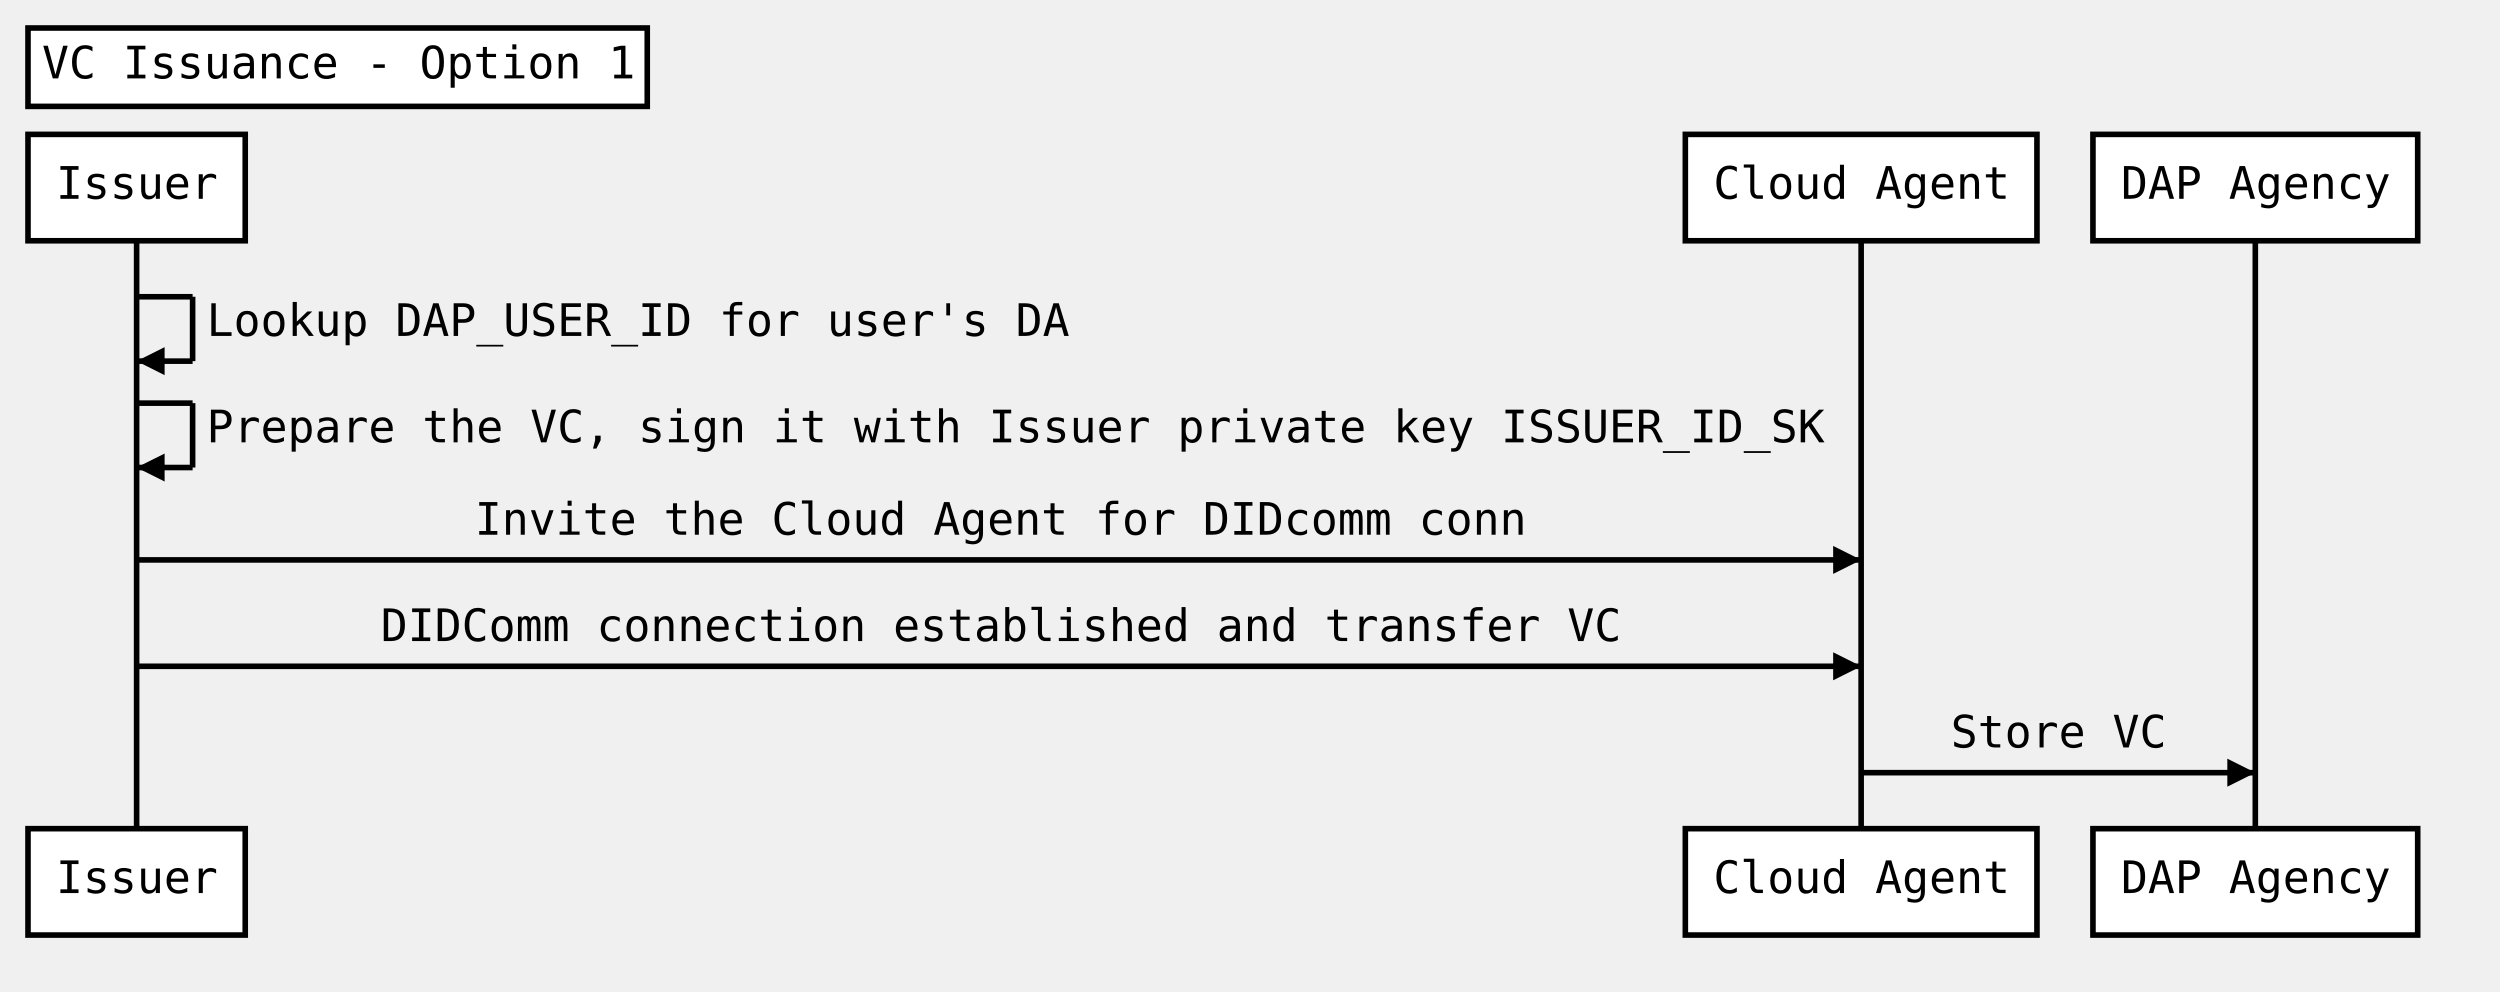
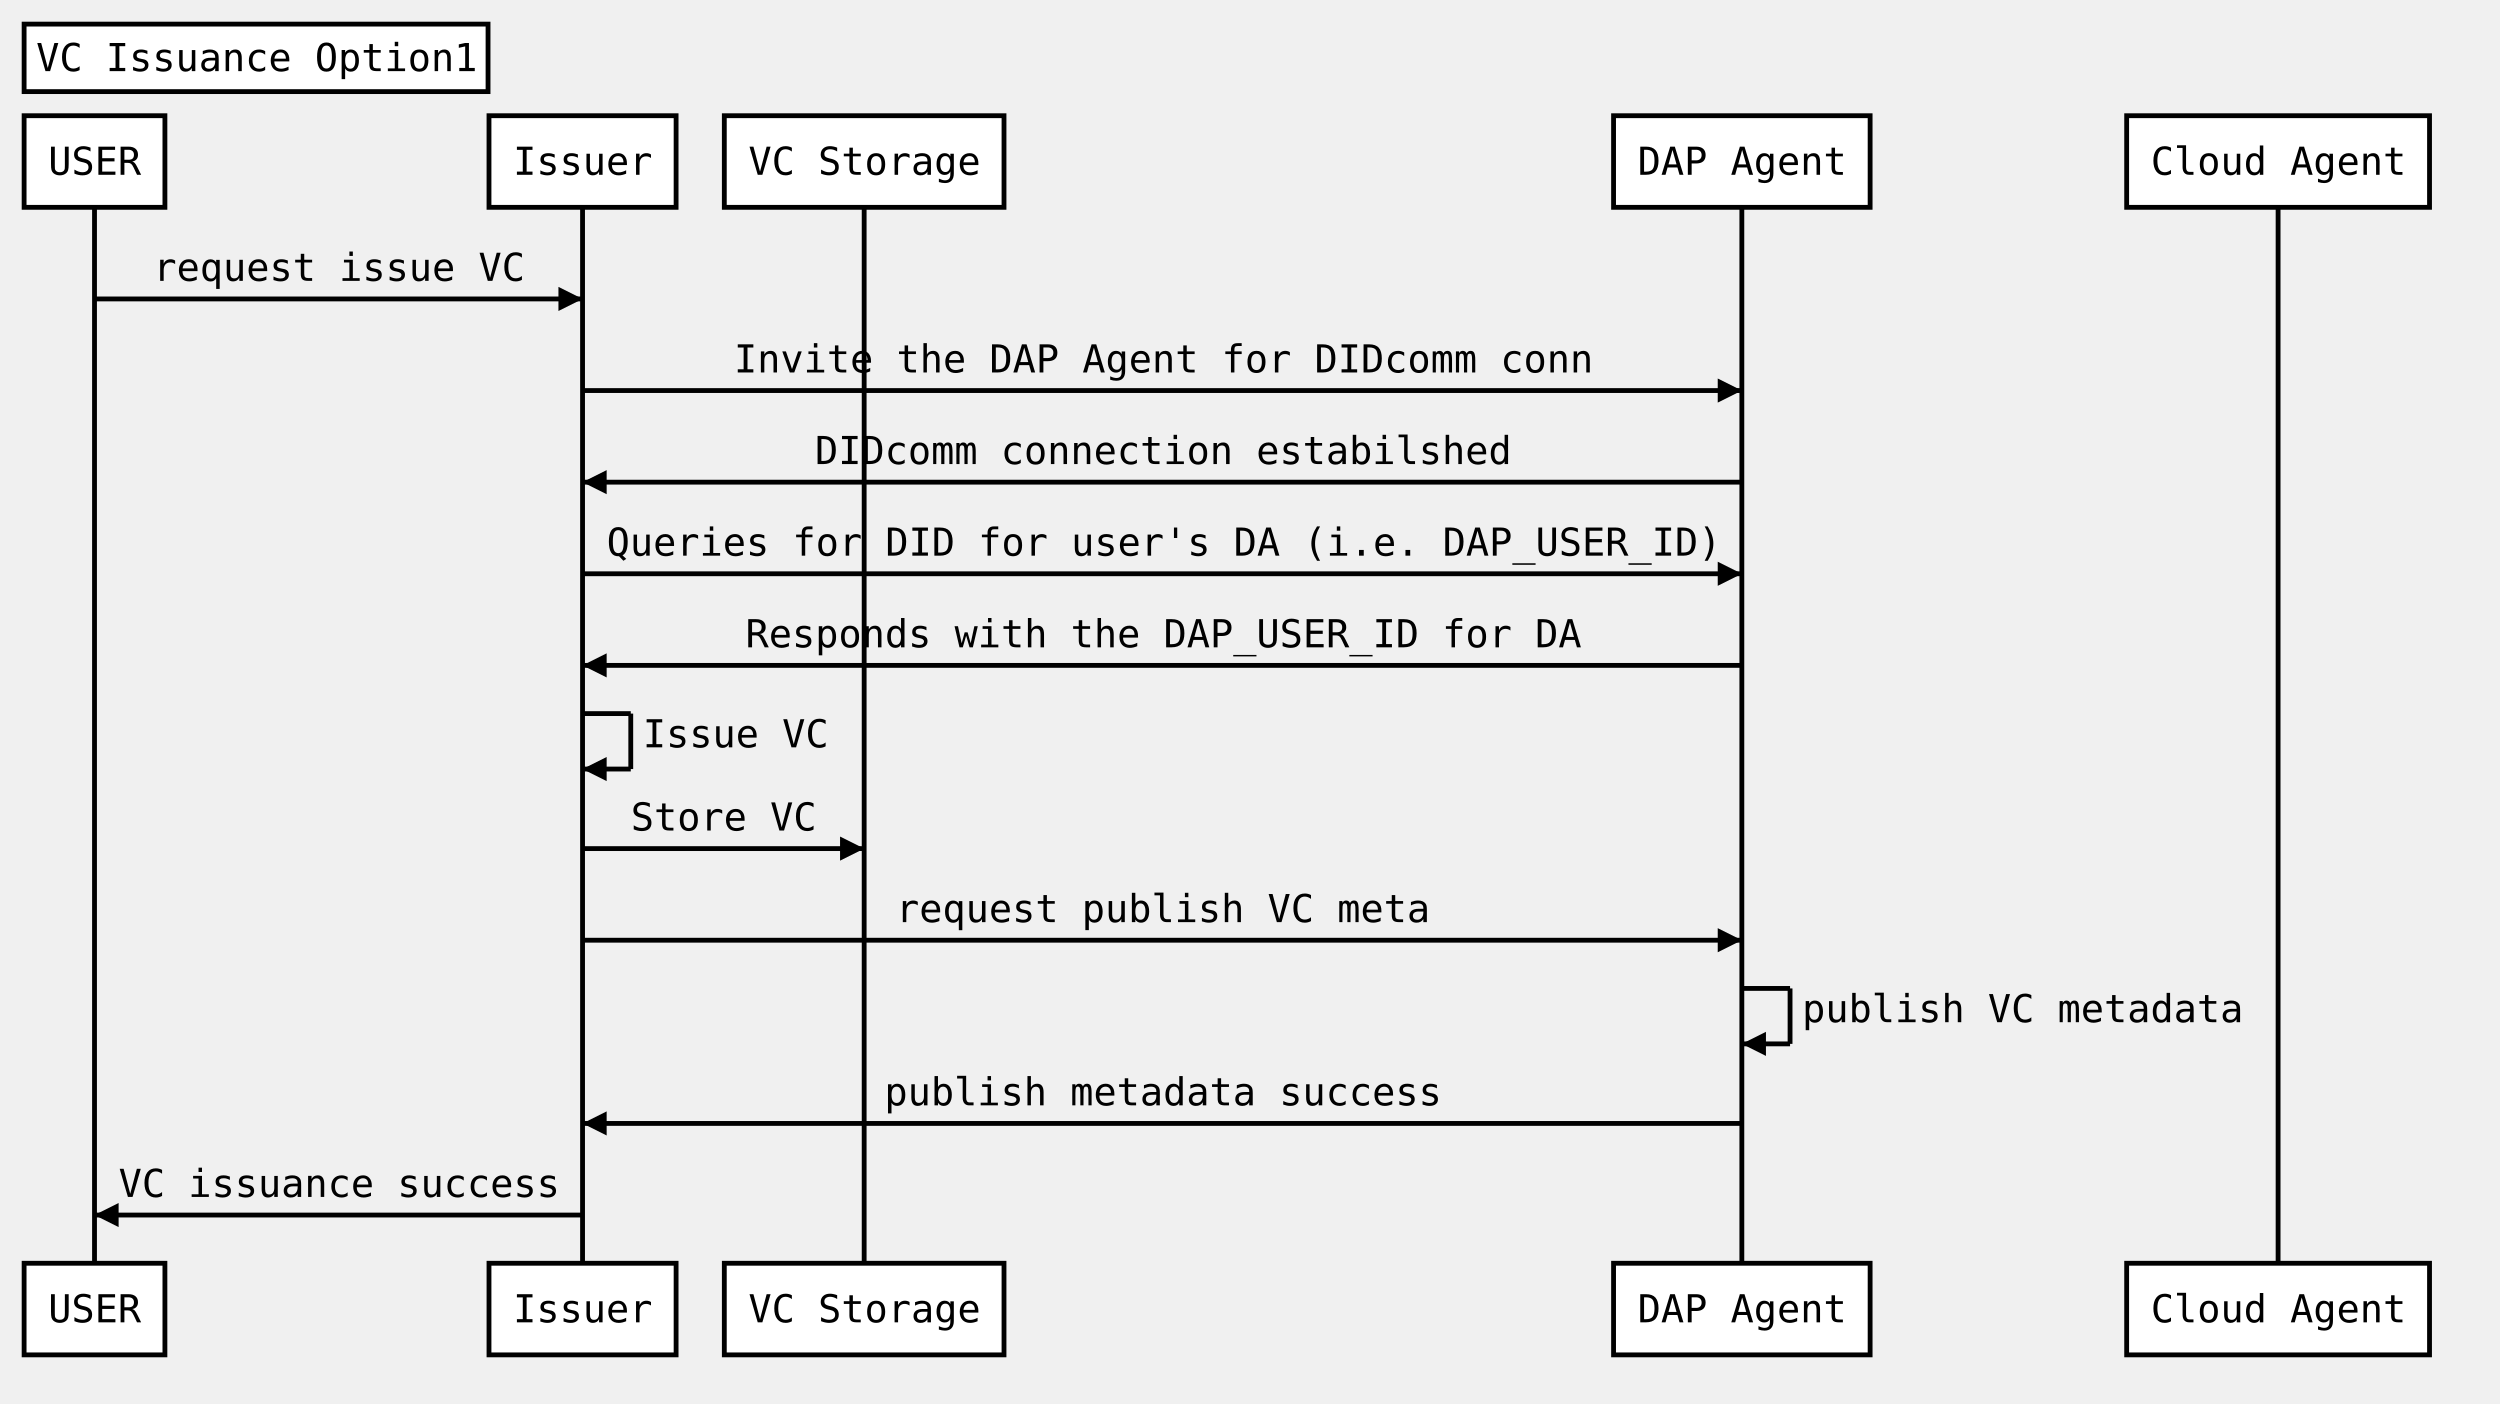
- <svg xmlns="http://www.w3.org/2000/svg" width="893" height="354">
-   <source>Title: VC Issuance - Option 1
+ <svg xmlns="http://www.w3.org/2000/svg" width="1037" height="582">
+   <source>Title: VC Issuance Option1
+ 
+ Participant USER
Participant Issuer
+ Participant VC Storage
+ Participant DAP Agent
Participant Cloud Agent
- Participant DAP Agency
- Issuer -&gt; Issuer: Lookup DAP_USER_ID for user's DA
- Issuer -&gt; Issuer: Prepare the VC, sign it with Issuer private key ISSUER_ID_SK
- Issuer -&gt; Cloud Agent: Invite the Cloud Agent for DIDcomm conn
- Issuer -&gt; Cloud Agent: DIDComm connection established and transfer VC
- Cloud Agent -&gt; DAP Agency: Store VC
+ 
+ 
+ USER -&gt; Issuer: request issue VC 
+ Issuer -&gt; DAP Agent: Invite the DAP Agent for DIDcomm conn
+ DAP Agent -&gt; Issuer: DIDcomm connection estabilshed
+ Issuer -&gt; DAP Agent: Queries for DID for user's DA (i.e. DAP_USER_ID)
+ DAP Agent -&gt; Issuer: Responds with the DAP_USER_ID for DA
+ 
+ Issuer -&gt; Issuer: Issue VC
+ Issuer -&gt; VC Storage: Store VC
+ Issuer -&gt; DAP Agent: request publish VC meta
+ DAP Agent -&gt; DAP Agent: publish VC metadata
+ DAP Agent -&gt; Issuer: publish metadata success
+ Issuer -&gt; USER: VC issuance success
</source>
  <defs>
    <marker viewBox="0 0 5 5" markerWidth="5" markerHeight="5" orient="auto" refX="5" refY="2.5" id="markerArrowBlock">
      <path d="M 0 0 L 5 2.5 L 0 5 z" />
    </marker>
    <marker viewBox="0 0 9.6 16" markerWidth="4" markerHeight="16" orient="auto" refX="9.6" refY="8" id="markerArrowOpen">
      <path d="M 9.6,8 1.92,16 0,13.7 5.76,8 0,2.286 1.92,0 9.6,8 z" />
    </marker>
  </defs>
  <g class="title">
-     <rect x="10" y="10" width="221.2" height="28" style="stroke-width: 2px;" stroke="#000000" fill="#ffffff" />
-     <text x="15" y="28" style="font-size: 16px; font-family: Andale Mono, monospace;">
-       <tspan x="15">VC Issuance - Option 1</tspan>
+     <rect x="10" y="10" width="192.438" height="28" stroke="#000000" fill="#ffffff" style="stroke-width: 2;" />
+     <text x="15" y="29.5" style="font-size: 16px; font-family: &quot;Andale Mono&quot;, monospace;">
+       <tspan x="15">VC Issuance Option1</tspan>
    </text>
  </g>
  <g class="actor">
-     <rect x="10" y="48" width="77.6" height="38" style="stroke-width: 2px;" stroke="#000000" fill="#ffffff" />
-     <text x="20" y="71" style="font-size: 16px; font-family: Andale Mono, monospace;">
-       <tspan x="20">Issuer</tspan>
+     <rect x="10" y="48" width="58.406" height="38" stroke="#000000" fill="#ffffff" style="stroke-width: 2;" />
+     <text x="20" y="72.5" style="font-size: 16px; font-family: &quot;Andale Mono&quot;, monospace;">
+       <tspan x="20">USER</tspan>
    </text>
  </g>
  <g class="actor">
-     <rect x="10" y="296" width="77.6" height="38" style="stroke-width: 2px;" stroke="#000000" fill="#ffffff" />
-     <text x="20" y="319" style="font-size: 16px; font-family: Andale Mono, monospace;">
-       <tspan x="20">Issuer</tspan>
+     <rect x="10" y="524" width="58.406" height="38" stroke="#000000" fill="#ffffff" style="stroke-width: 2;" />
+     <text x="20" y="548.5" style="font-size: 16px; font-family: &quot;Andale Mono&quot;, monospace;">
+       <tspan x="20">USER</tspan>
    </text>
  </g>
-   <line x1="48.8" x2="48.8" y1="86" y2="296" style="stroke-width: 2px;" stroke="#000000" fill="none" />
+   <line x1="39.203" x2="39.203" y1="86" y2="524" stroke="#000000" fill="none" style="stroke-width: 2;" />
  <g class="actor">
-     <rect x="602" y="48" width="125.6" height="38" style="stroke-width: 2px;" stroke="#000000" fill="#ffffff" />
-     <text x="612" y="71" style="font-size: 16px; font-family: Andale Mono, monospace;">
-       <tspan x="612">Cloud Agent</tspan>
+     <rect x="202.836" y="48" width="77.609" height="38" stroke="#000000" fill="#ffffff" style="stroke-width: 2;" />
+     <text x="212.836" y="72.5" style="font-size: 16px; font-family: &quot;Andale Mono&quot;, monospace;">
+       <tspan x="212.836">Issuer</tspan>
    </text>
  </g>
  <g class="actor">
-     <rect x="602" y="296" width="125.6" height="38" style="stroke-width: 2px;" stroke="#000000" fill="#ffffff" />
-     <text x="612" y="319" style="font-size: 16px; font-family: Andale Mono, monospace;">
-       <tspan x="612">Cloud Agent</tspan>
+     <rect x="202.836" y="524" width="77.609" height="38" stroke="#000000" fill="#ffffff" style="stroke-width: 2;" />
+     <text x="212.836" y="548.5" style="font-size: 16px; font-family: &quot;Andale Mono&quot;, monospace;">
+       <tspan x="212.836">Issuer</tspan>
    </text>
  </g>
-   <line x1="664.8" x2="664.8" y1="86" y2="296" style="stroke-width: 2px;" stroke="#000000" fill="none" />
+   <line x1="241.641" x2="241.641" y1="86" y2="524" stroke="#000000" fill="none" style="stroke-width: 2;" />
  <g class="actor">
-     <rect x="747.6" y="48" width="116" height="38" style="stroke-width: 2px;" stroke="#000000" fill="#ffffff" />
-     <text x="757.6" y="71" style="font-size: 16px; font-family: Andale Mono, monospace;">
-       <tspan x="757.6">DAP Agency</tspan>
+     <rect x="300.445" y="48" width="116.016" height="38" stroke="#000000" fill="#ffffff" style="stroke-width: 2;" />
+     <text x="310.445" y="72.5" style="font-size: 16px; font-family: &quot;Andale Mono&quot;, monospace;">
+       <tspan x="310.445">VC Storage</tspan>
    </text>
  </g>
  <g class="actor">
-     <rect x="747.6" y="296" width="116" height="38" style="stroke-width: 2px;" stroke="#000000" fill="#ffffff" />
-     <text x="757.6" y="319" style="font-size: 16px; font-family: Andale Mono, monospace;">
-       <tspan x="757.6">DAP Agency</tspan>
+     <rect x="300.445" y="524" width="116.016" height="38" stroke="#000000" fill="#ffffff" style="stroke-width: 2;" />
+     <text x="310.445" y="548.5" style="font-size: 16px; font-family: &quot;Andale Mono&quot;, monospace;">
+       <tspan x="310.445">VC Storage</tspan>
    </text>
  </g>
-   <line x1="805.6" x2="805.6" y1="86" y2="296" style="stroke-width: 2px;" stroke="#000000" fill="none" />
+   <line x1="358.453" x2="358.453" y1="86" y2="524" stroke="#000000" fill="none" style="stroke-width: 2;" />
+   <g class="actor">
+     <rect x="669.305" y="48" width="106.422" height="38" stroke="#000000" fill="#ffffff" style="stroke-width: 2;" />
+     <text x="679.305" y="72.5" style="font-size: 16px; font-family: &quot;Andale Mono&quot;, monospace;">
+       <tspan x="679.305">DAP Agent</tspan>
+     </text>
+   </g>
+   <g class="actor">
+     <rect x="669.305" y="524" width="106.422" height="38" stroke="#000000" fill="#ffffff" style="stroke-width: 2;" />
+     <text x="679.305" y="548.5" style="font-size: 16px; font-family: &quot;Andale Mono&quot;, monospace;">
+       <tspan x="679.305">DAP Agent</tspan>
+     </text>
+   </g>
+   <line x1="722.516" x2="722.516" y1="86" y2="524" stroke="#000000" fill="none" style="stroke-width: 2;" />
+   <g class="actor">
+     <rect x="882.141" y="48" width="125.625" height="38" stroke="#000000" fill="#ffffff" style="stroke-width: 2;" />
+     <text x="892.141" y="72.5" style="font-size: 16px; font-family: &quot;Andale Mono&quot;, monospace;">
+       <tspan x="892.141">Cloud Agent</tspan>
+     </text>
+   </g>
+   <g class="actor">
+     <rect x="882.141" y="524" width="125.625" height="38" stroke="#000000" fill="#ffffff" style="stroke-width: 2;" />
+     <text x="892.141" y="548.5" style="font-size: 16px; font-family: &quot;Andale Mono&quot;, monospace;">
+       <tspan x="892.141">Cloud Agent</tspan>
+     </text>
+   </g>
+   <line x1="944.953" x2="944.953" y1="86" y2="524" stroke="#000000" fill="none" style="stroke-width: 2;" />
  <g class="signal">
-     <text x="73.8" y="120" style="font-size: 16px; font-family: Andale Mono, monospace;">
-       <tspan x="73.8">Lookup DAP_USER_ID for user's DA</tspan>
+     <text x="63.609" y="116.5" style="font-size: 16px; font-family: &quot;Andale Mono&quot;, monospace;">
+       <tspan x="63.609">request issue VC</tspan>
    </text>
-     <line x1="48.8" x2="68.8" y1="106" y2="106" style="stroke-width: 2px;" stroke="#000000" fill="none" />
-     <line x1="68.8" x2="68.8" y1="106" y2="129" style="stroke-width: 2px;" stroke="#000000" fill="none" />
-     <line x1="68.8" x2="48.8" y1="129" y2="129" style="stroke-width: 2px; marker-end: url(&quot;#markerArrowBlock&quot;);" stroke="#000000" fill="none" />
+     <line x1="39.203" x2="241.641" y1="124" y2="124" stroke="#000000" fill="none" style="stroke-width: 2; marker-end: url(&quot;#markerArrowBlock&quot;);" />
  </g>
  <g class="signal">
-     <text x="73.8" y="158" style="font-size: 16px; font-family: Andale Mono, monospace;">
-       <tspan x="73.8">Prepare the VC, sign it with Issuer private key ISSUER_ID_SK</tspan>
+     <text x="304.445" y="154.5" style="font-size: 16px; font-family: &quot;Andale Mono&quot;, monospace;">
+       <tspan x="304.445">Invite the DAP Agent for DIDcomm conn</tspan>
    </text>
-     <line x1="48.8" x2="68.8" y1="144" y2="144" style="stroke-width: 2px;" stroke="#000000" fill="none" />
-     <line x1="68.8" x2="68.8" y1="144" y2="167" style="stroke-width: 2px;" stroke="#000000" fill="none" />
-     <line x1="68.8" x2="48.8" y1="167" y2="167" style="stroke-width: 2px; marker-end: url(&quot;#markerArrowBlock&quot;);" stroke="#000000" fill="none" />
+     <line x1="241.641" x2="722.516" y1="162" y2="162" stroke="#000000" fill="none" style="stroke-width: 2; marker-end: url(&quot;#markerArrowBlock&quot;);" />
  </g>
  <g class="signal">
-     <text x="169.6" y="191" style="font-size: 16px; font-family: Andale Mono, monospace;">
-       <tspan x="169.6">Invite the Cloud Agent for DIDcomm conn</tspan>
+     <text x="338.055" y="192.5" style="font-size: 16px; font-family: &quot;Andale Mono&quot;, monospace;">
+       <tspan x="338.055">DIDcomm connection estabilshed</tspan>
    </text>
-     <line x1="48.8" x2="664.8" y1="200" y2="200" style="stroke-width: 2px; marker-end: url(&quot;#markerArrowBlock&quot;);" stroke="#000000" fill="none" />
+     <line x1="722.516" x2="241.641" y1="200" y2="200" stroke="#000000" fill="none" style="stroke-width: 2; marker-end: url(&quot;#markerArrowBlock&quot;);" />
  </g>
  <g class="signal">
-     <text x="136" y="229" style="font-size: 16px; font-family: Andale Mono, monospace;">
-       <tspan x="136">DIDComm connection established and transfer VC</tspan>
+     <text x="251.641" y="230.5" style="font-size: 16px; font-family: &quot;Andale Mono&quot;, monospace;">
+       <tspan x="251.641">Queries for DID for user's DA (i.e. DAP_USER_ID)</tspan>
    </text>
-     <line x1="48.8" x2="664.8" y1="238" y2="238" style="stroke-width: 2px; marker-end: url(&quot;#markerArrowBlock&quot;);" stroke="#000000" fill="none" />
+     <line x1="241.641" x2="722.516" y1="238" y2="238" stroke="#000000" fill="none" style="stroke-width: 2; marker-end: url(&quot;#markerArrowBlock&quot;);" />
  </g>
  <g class="signal">
-     <text x="696.8" y="267" style="font-size: 16px; font-family: Andale Mono, monospace;">
-       <tspan x="696.8">Store VC</tspan>
+     <text x="309.25" y="268.5" style="font-size: 16px; font-family: &quot;Andale Mono&quot;, monospace;">
+       <tspan x="309.25">Responds with the DAP_USER_ID for DA</tspan>
    </text>
-     <line x1="664.8" x2="805.6" y1="276" y2="276" style="stroke-width: 2px; marker-end: url(&quot;#markerArrowBlock&quot;);" stroke="#000000" fill="none" />
+     <line x1="722.516" x2="241.641" y1="276" y2="276" stroke="#000000" fill="none" style="stroke-width: 2; marker-end: url(&quot;#markerArrowBlock&quot;);" />
+   </g>
+   <g class="signal">
+     <text x="266.641" y="310" style="font-size: 16px; font-family: &quot;Andale Mono&quot;, monospace;">
+       <tspan x="266.641">Issue VC</tspan>
+     </text>
+     <line x1="241.641" x2="261.641" y1="296" y2="296" stroke="#000000" fill="none" style="stroke-width: 2;" />
+     <line x1="261.641" x2="261.641" y1="296" y2="319" stroke="#000000" fill="none" style="stroke-width: 2;" />
+     <line x1="261.641" x2="241.641" y1="319" y2="319" stroke="#000000" fill="none" style="stroke-width: 2; marker-end: url(&quot;#markerArrowBlock&quot;);" />
+   </g>
+   <g class="signal">
+     <text x="261.641" y="344.5" style="font-size: 16px; font-family: &quot;Andale Mono&quot;, monospace;">
+       <tspan x="261.641">Store VC</tspan>
+     </text>
+     <line x1="241.641" x2="358.453" y1="352" y2="352" stroke="#000000" fill="none" style="stroke-width: 2; marker-end: url(&quot;#markerArrowBlock&quot;);" />
+   </g>
+   <g class="signal">
+     <text x="371.656" y="382.5" style="font-size: 16px; font-family: &quot;Andale Mono&quot;, monospace;">
+       <tspan x="371.656">request publish VC meta</tspan>
+     </text>
+     <line x1="241.641" x2="722.516" y1="390" y2="390" stroke="#000000" fill="none" style="stroke-width: 2; marker-end: url(&quot;#markerArrowBlock&quot;);" />
+   </g>
+   <g class="signal">
+     <text x="747.516" y="424" style="font-size: 16px; font-family: &quot;Andale Mono&quot;, monospace;">
+       <tspan x="747.516">publish VC metadata</tspan>
+     </text>
+     <line x1="722.516" x2="742.516" y1="410" y2="410" stroke="#000000" fill="none" style="stroke-width: 2;" />
+     <line x1="742.516" x2="742.516" y1="410" y2="433" stroke="#000000" fill="none" style="stroke-width: 2;" />
+     <line x1="742.516" x2="722.516" y1="433" y2="433" stroke="#000000" fill="none" style="stroke-width: 2; marker-end: url(&quot;#markerArrowBlock&quot;);" />
+   </g>
+   <g class="signal">
+     <text x="366.859" y="458.5" style="font-size: 16px; font-family: &quot;Andale Mono&quot;, monospace;">
+       <tspan x="366.859">publish metadata success</tspan>
+     </text>
+     <line x1="722.516" x2="241.641" y1="466" y2="466" stroke="#000000" fill="none" style="stroke-width: 2; marker-end: url(&quot;#markerArrowBlock&quot;);" />
+   </g>
+   <g class="signal">
+     <text x="49.203" y="496.5" style="font-size: 16px; font-family: &quot;Andale Mono&quot;, monospace;">
+       <tspan x="49.203">VC issuance success</tspan>
+     </text>
+     <line x1="241.641" x2="39.203" y1="504" y2="504" stroke="#000000" fill="none" style="stroke-width: 2; marker-end: url(&quot;#markerArrowBlock&quot;);" />
  </g>
</svg>
